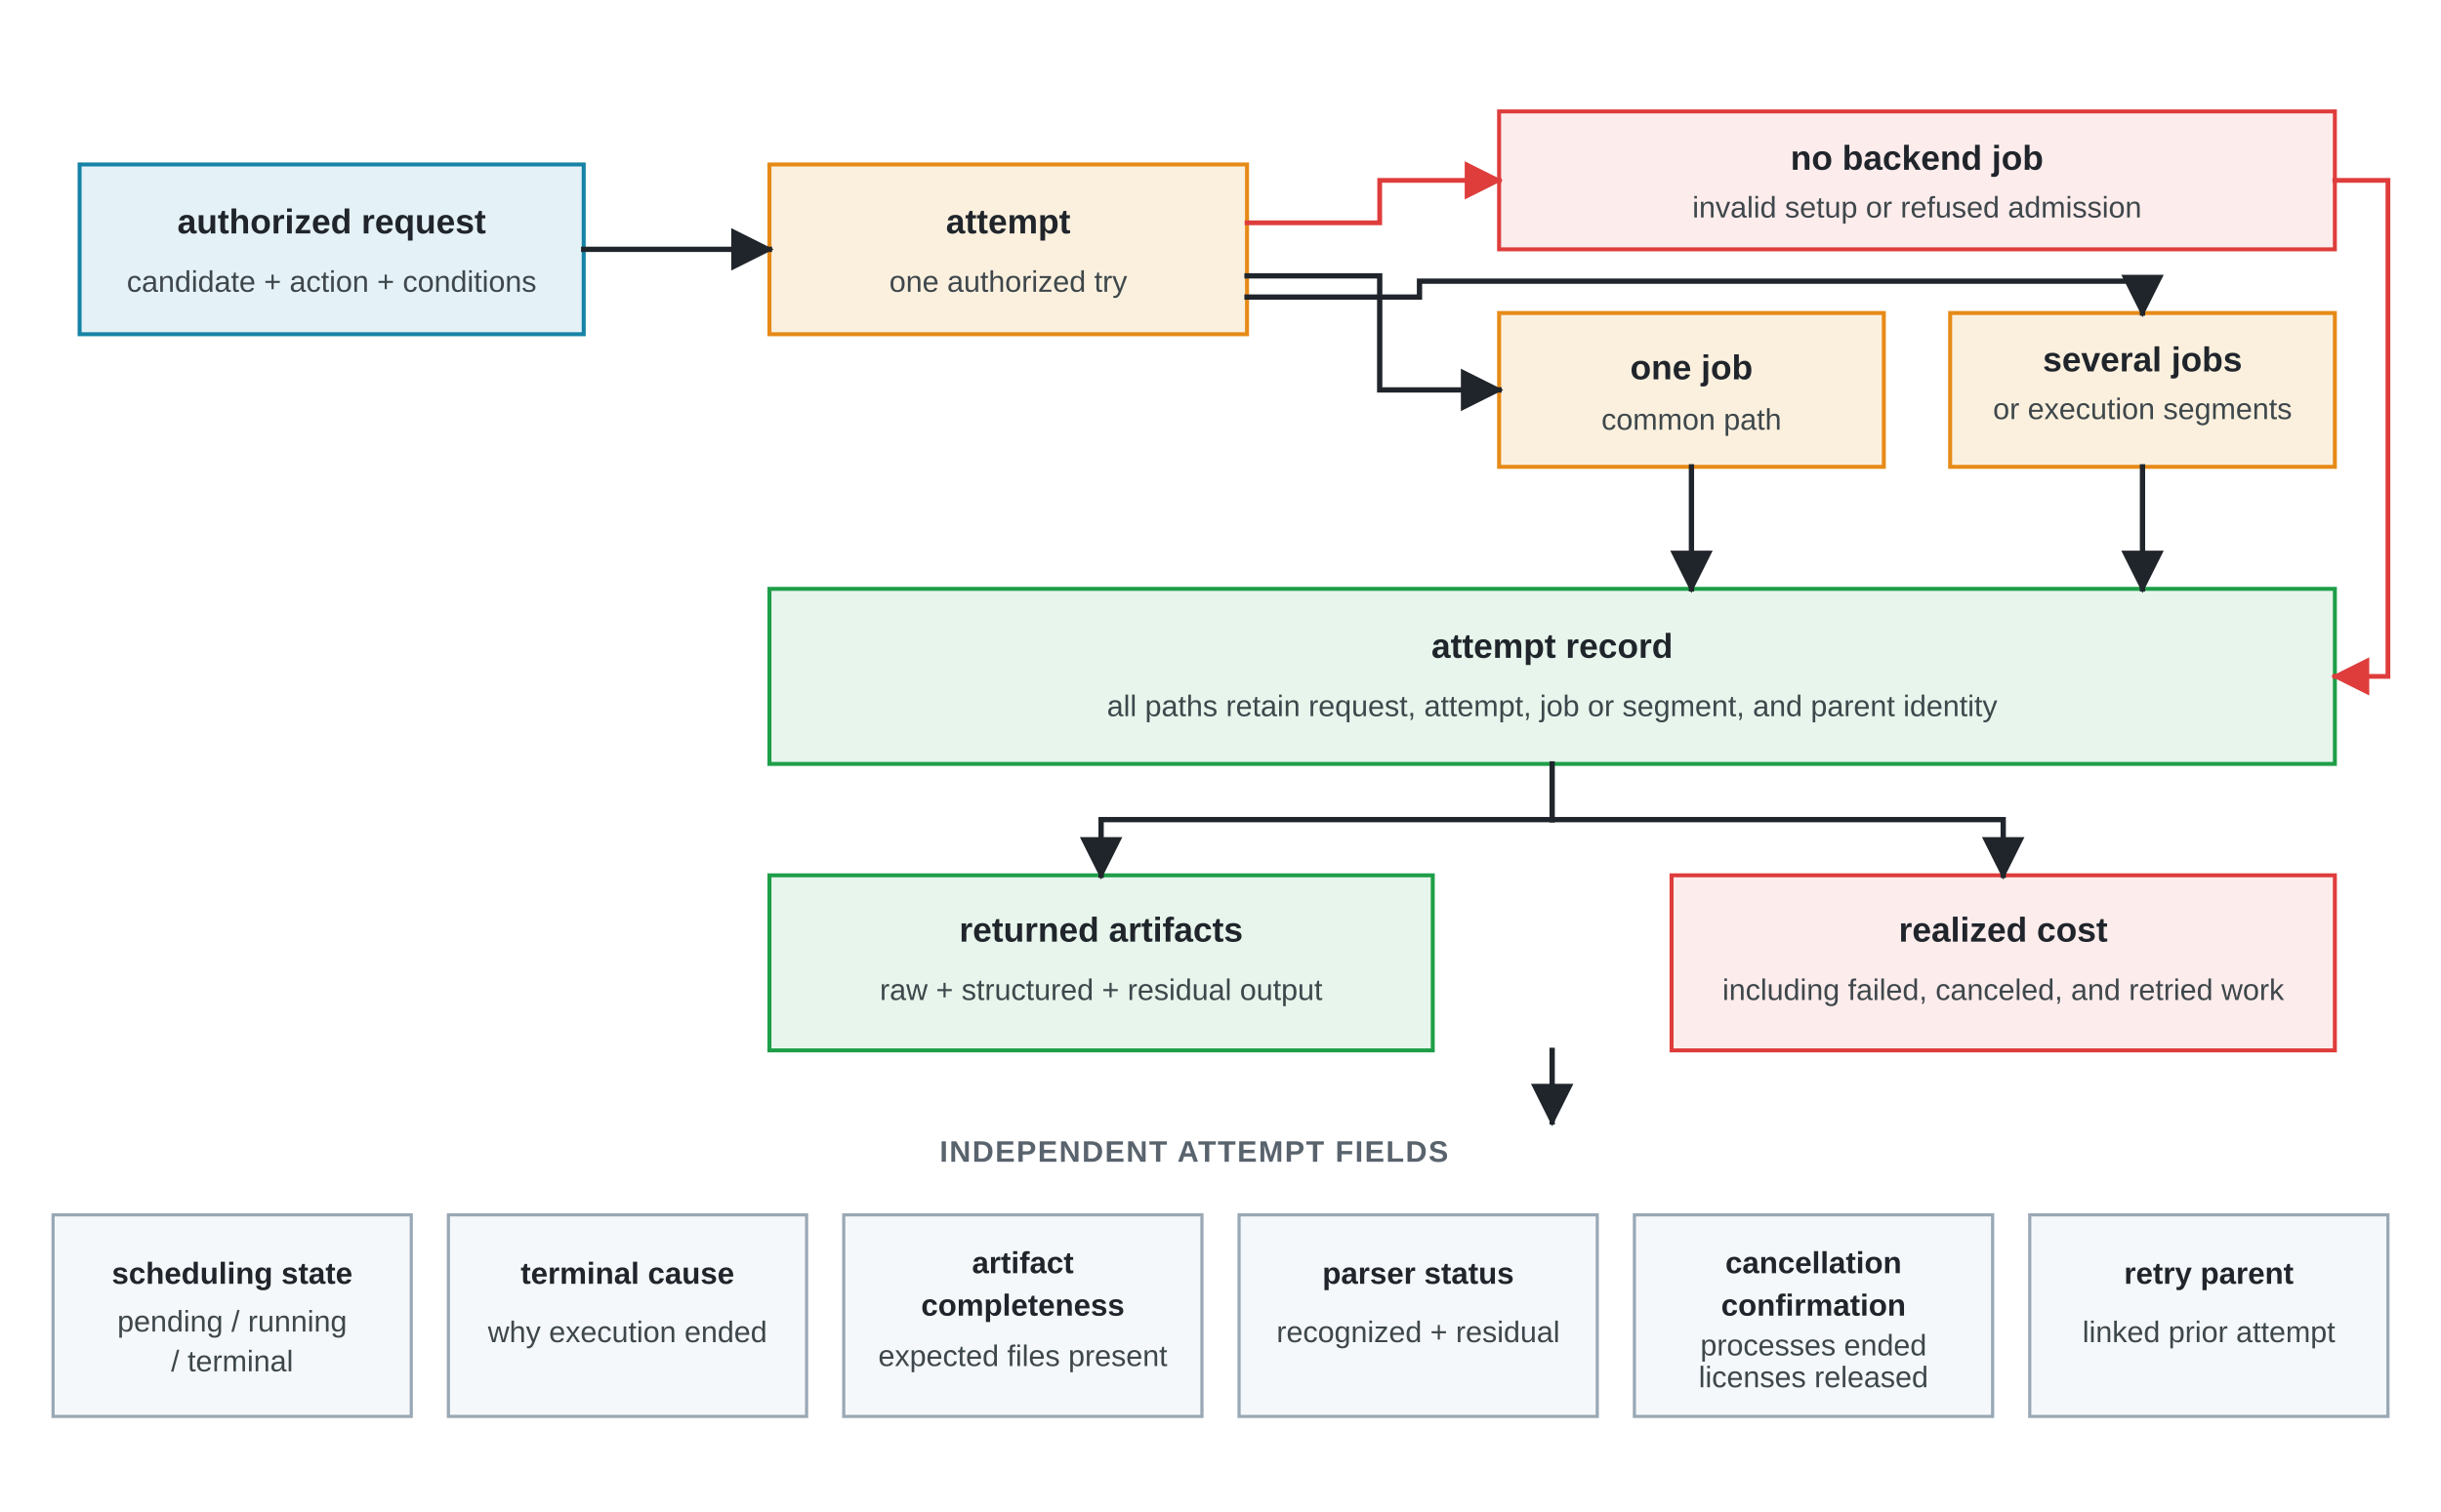
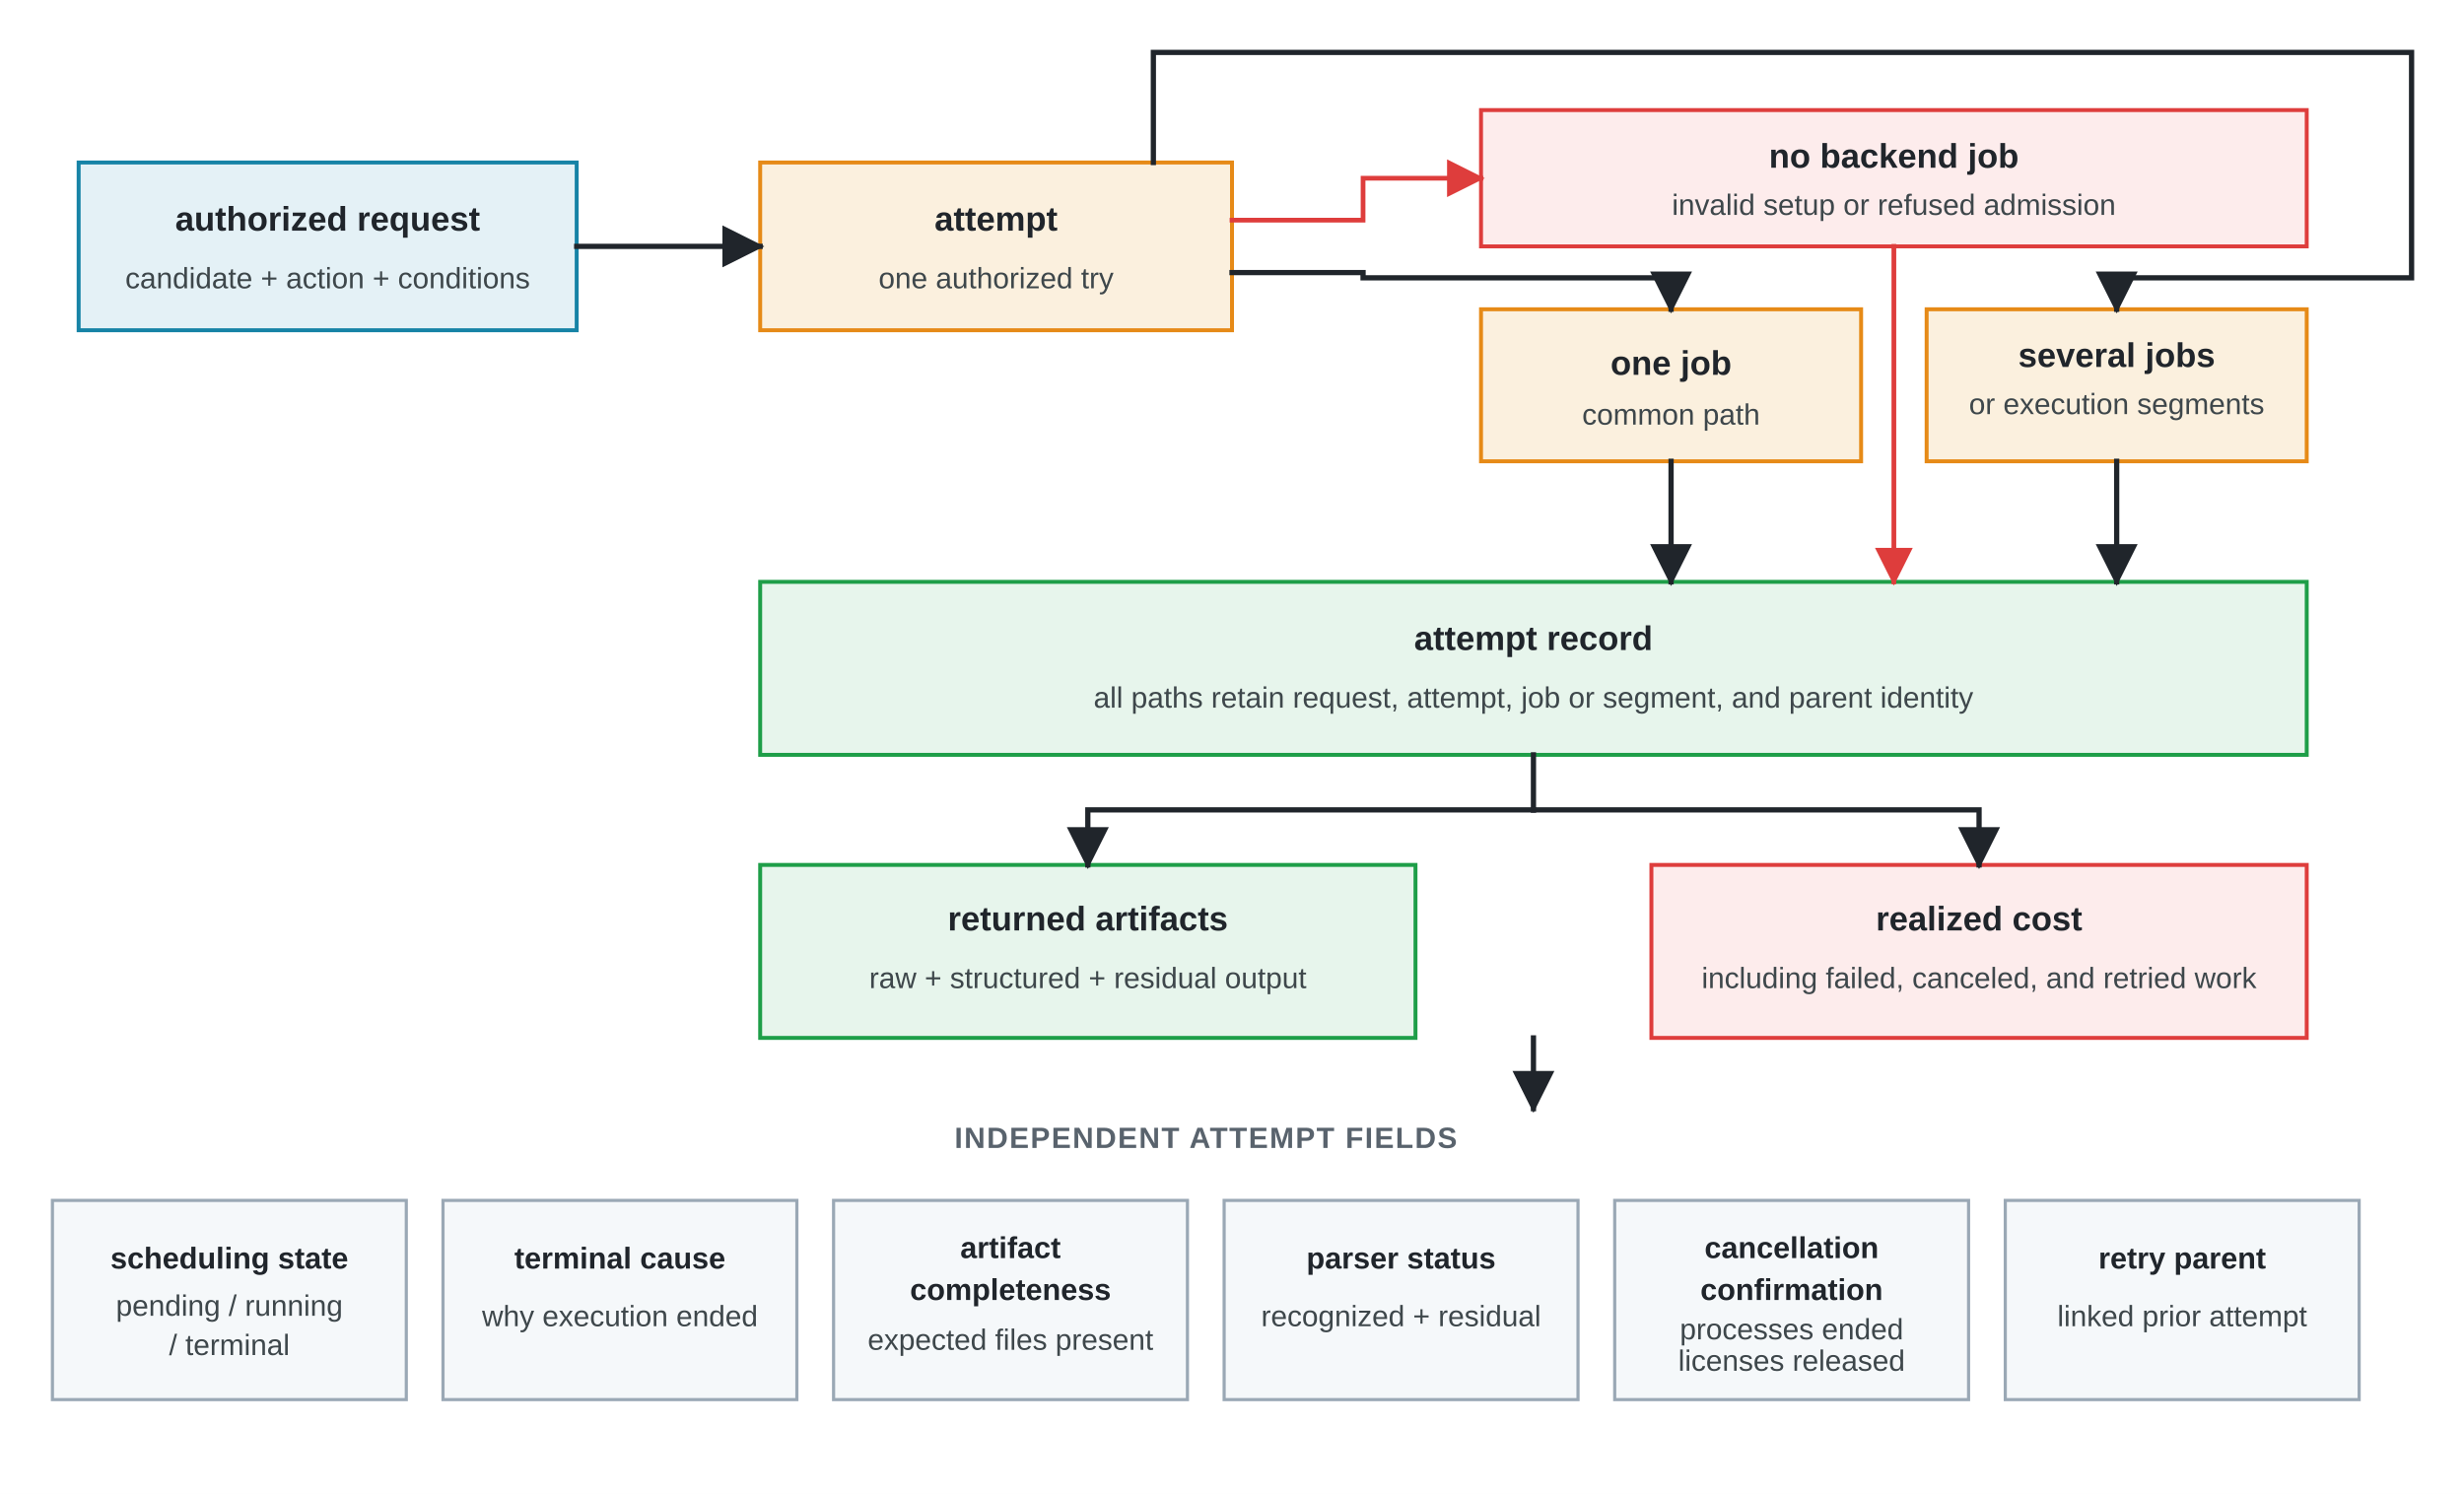
- <svg xmlns="http://www.w3.org/2000/svg" viewBox="0 0 920 570" role="img" aria-labelledby="runtime-state-title runtime-state-desc">
+ <svg xmlns="http://www.w3.org/2000/svg" viewBox="0 0 940 570" role="img" aria-labelledby="runtime-state-title runtime-state-desc">
  <defs>
    <marker id="arrow-dark" viewBox="0 0 10 10" refX="9" refY="5" markerWidth="8" markerHeight="8" orient="auto">
      <path d="M 0 0 L 10 5 L 0 10 z" fill="#20252B" />
    </marker>
    <marker id="arrow-red" viewBox="0 0 10 10" refX="9" refY="5" markerWidth="8" markerHeight="8" orient="auto">
      <path d="M 0 0 L 10 5 L 0 10 z" fill="#DE3D3C" />
    </marker>
    <style>
      .font { font-family: Arial, Helvetica, sans-serif; }
      .teal { fill: #E4F1F6; stroke: #1683A6; stroke-width: 1.5; }
      .amber { fill: #FBF0DE; stroke: #E68A17; stroke-width: 1.5; }
      .green { fill: #E7F5EC; stroke: #1E9E48; stroke-width: 1.5; }
      .red { fill: #FDECEC; stroke: #DE3D3C; stroke-width: 1.5; }
      .neutral { fill: #F5F8FA; stroke: #9AA8B5; stroke-width: 1.2; }
      .label { font-size: 13px; font-weight: 700; fill: #20252B; }
      .small { font-size: 11.2px; fill: #3E474B; }
      .field { font-size: 11.5px; font-weight: 700; fill: #20252B; }
      .group { font-size: 11.2px; font-weight: 700; fill: #59636D; letter-spacing: 0.55px; }
      .arrow { fill: none; stroke: #20252B; stroke-width: 2; stroke-linecap: square; stroke-linejoin: miter; marker-end: url(#arrow-dark); }
      .red-arrow { fill: none; stroke: #DE3D3C; stroke-width: 1.8; stroke-linecap: square; stroke-linejoin: miter; marker-end: url(#arrow-red); }
      .stem { fill: none; stroke: #20252B; stroke-width: 2; stroke-linecap: square; stroke-linejoin: miter; }
    </style>
  </defs>
-   <rect width="920" height="570" fill="#FFFFFF" />
+   <rect width="940" height="570" fill="#FFFFFF" />
  <g class="font">
    <rect class="teal" x="30" y="62" width="190" height="64" />
    <text class="label" x="125" y="88" text-anchor="middle">authorized request</text>
    <text class="small" x="125" y="110" text-anchor="middle">candidate + action + conditions</text>
    <rect class="amber" x="290" y="62" width="180" height="64" />
    <text class="label" x="380" y="88" text-anchor="middle">attempt</text>
    <text class="small" x="380" y="110" text-anchor="middle">one authorized try</text>
    <rect class="red" x="565" y="42" width="315" height="52" />
    <text class="label" x="722.5" y="64" text-anchor="middle">no backend job</text>
    <text class="small" x="722.5" y="82" text-anchor="middle">invalid setup or refused admission</text>
    <rect class="amber" x="565" y="118" width="145" height="58" />
    <text class="label" x="637.5" y="143" text-anchor="middle">one job</text>
    <text class="small" x="637.5" y="162" text-anchor="middle">common path</text>
    <rect class="amber" x="735" y="118" width="145" height="58" />
    <text class="label" x="807.5" y="140" text-anchor="middle">several jobs</text>
    <text class="small" x="807.5" y="158" text-anchor="middle">or execution segments</text>
    <rect class="green" x="290" y="222" width="590" height="66" />
    <text class="label" x="585" y="248" text-anchor="middle">attempt record</text>
    <text class="small" x="585" y="270" text-anchor="middle">all paths retain request, attempt, job or segment, and parent identity</text>
    <rect class="green" x="290" y="330" width="250" height="66" />
    <text class="label" x="415" y="355" text-anchor="middle">returned artifacts</text>
    <text class="small" x="415" y="377" text-anchor="middle">raw + structured + residual output</text>
    <rect class="red" x="630" y="330" width="250" height="66" />
    <text class="label" x="755" y="355" text-anchor="middle">realized cost</text>
    <text class="small" x="755" y="377" text-anchor="middle">including failed, canceled, and retried work</text>
-     <text class="group" x="450" y="438" text-anchor="middle">INDEPENDENT ATTEMPT FIELDS</text>
+     <text class="group" x="460" y="438" text-anchor="middle">INDEPENDENT ATTEMPT FIELDS</text>
    <rect class="neutral" x="20" y="458" width="135" height="76" />
    <text class="field" x="87.5" y="484" text-anchor="middle">scheduling state</text>
    <text class="small" x="87.5" y="502" text-anchor="middle">pending / running</text>
    <text class="small" x="87.5" y="517" text-anchor="middle">/ terminal</text>
    <rect class="neutral" x="169" y="458" width="135" height="76" />
    <text class="field" x="236.5" y="484" text-anchor="middle">terminal cause</text>
    <text class="small" x="236.5" y="506" text-anchor="middle">why execution ended</text>
    <rect class="neutral" x="318" y="458" width="135" height="76" />
    <text class="field" x="385.5" y="480" text-anchor="middle">artifact</text>
    <text class="field" x="385.5" y="496" text-anchor="middle">completeness</text>
    <text class="small" x="385.5" y="515" text-anchor="middle">expected files present</text>
    <rect class="neutral" x="467" y="458" width="135" height="76" />
    <text class="field" x="534.5" y="484" text-anchor="middle">parser status</text>
    <text class="small" x="534.5" y="506" text-anchor="middle">recognized + residual</text>
    <rect class="neutral" x="616" y="458" width="135" height="76" />
    <text class="field" x="683.5" y="480" text-anchor="middle">cancellation</text>
    <text class="field" x="683.5" y="496" text-anchor="middle">confirmation</text>
    <text class="small" x="683.5" y="511" text-anchor="middle">processes ended</text>
    <text class="small" x="683.5" y="523" text-anchor="middle">licenses released</text>
    <rect class="neutral" x="765" y="458" width="135" height="76" />
    <text class="field" x="832.5" y="484" text-anchor="middle">retry parent</text>
    <text class="small" x="832.5" y="506" text-anchor="middle">linked prior attempt</text>
    <path class="arrow" d="M 220 94 H 290" />
    <path class="red-arrow" d="M 470 84 H 520 V 68 H 565" />
-     <path class="arrow" d="M 470 104 H 520 V 147 H 565" />
-     <path class="arrow" d="M 470 112 H 535 V 106 H 807.5 V 118" />
-     <path class="red-arrow" d="M 880 68 H 900 V 255 H 880" />
+     <path class="arrow" d="M 470 104 H 520 V 106 H 637.5 V 118" />
+     <path class="arrow" d="M 440 62 V 20 H 920 V 106 H 807.5 V 118" />
+     <path class="red-arrow" d="M 722.5 94 V 222" />
    <path class="arrow" d="M 637.5 176 V 222" />
    <path class="arrow" d="M 807.5 176 V 222" />
    <path class="stem" d="M 585 288 V 309" />
    <path class="arrow" d="M 585 309 H 415 V 330" />
    <path class="arrow" d="M 585 309 H 755 V 330" />
    <path class="arrow" d="M 585 396 V 423" />
  </g>
</svg>
